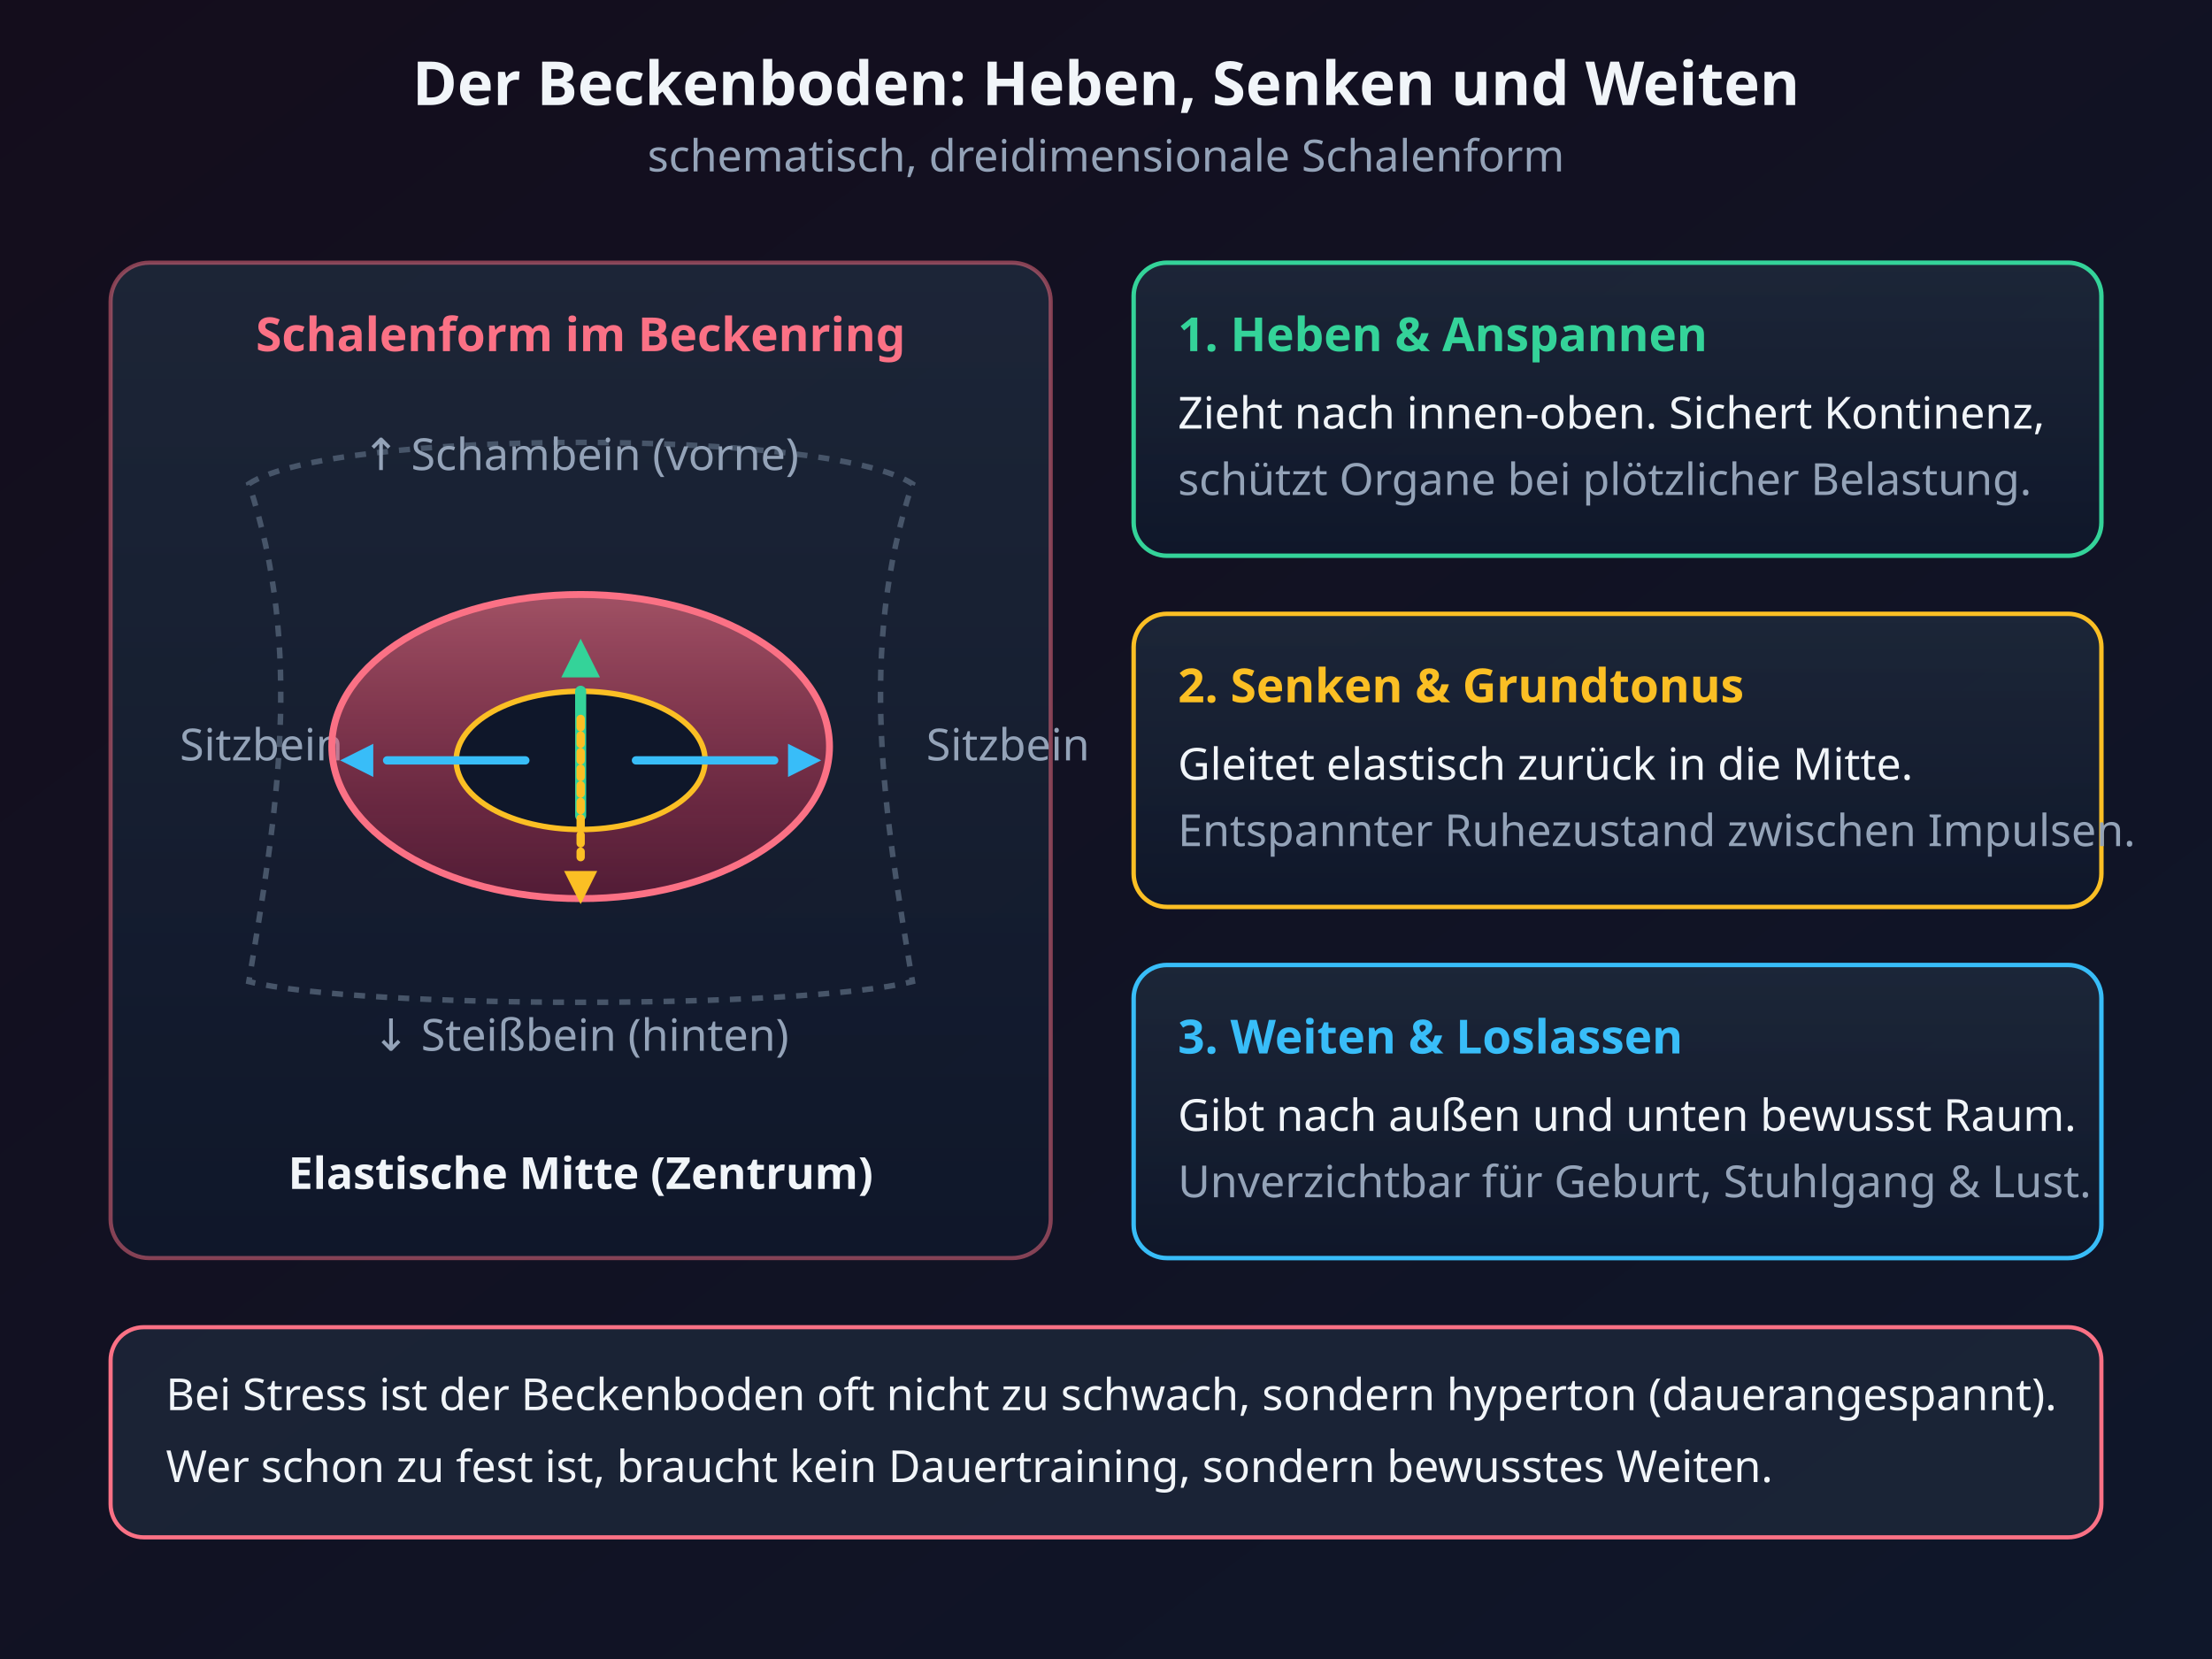
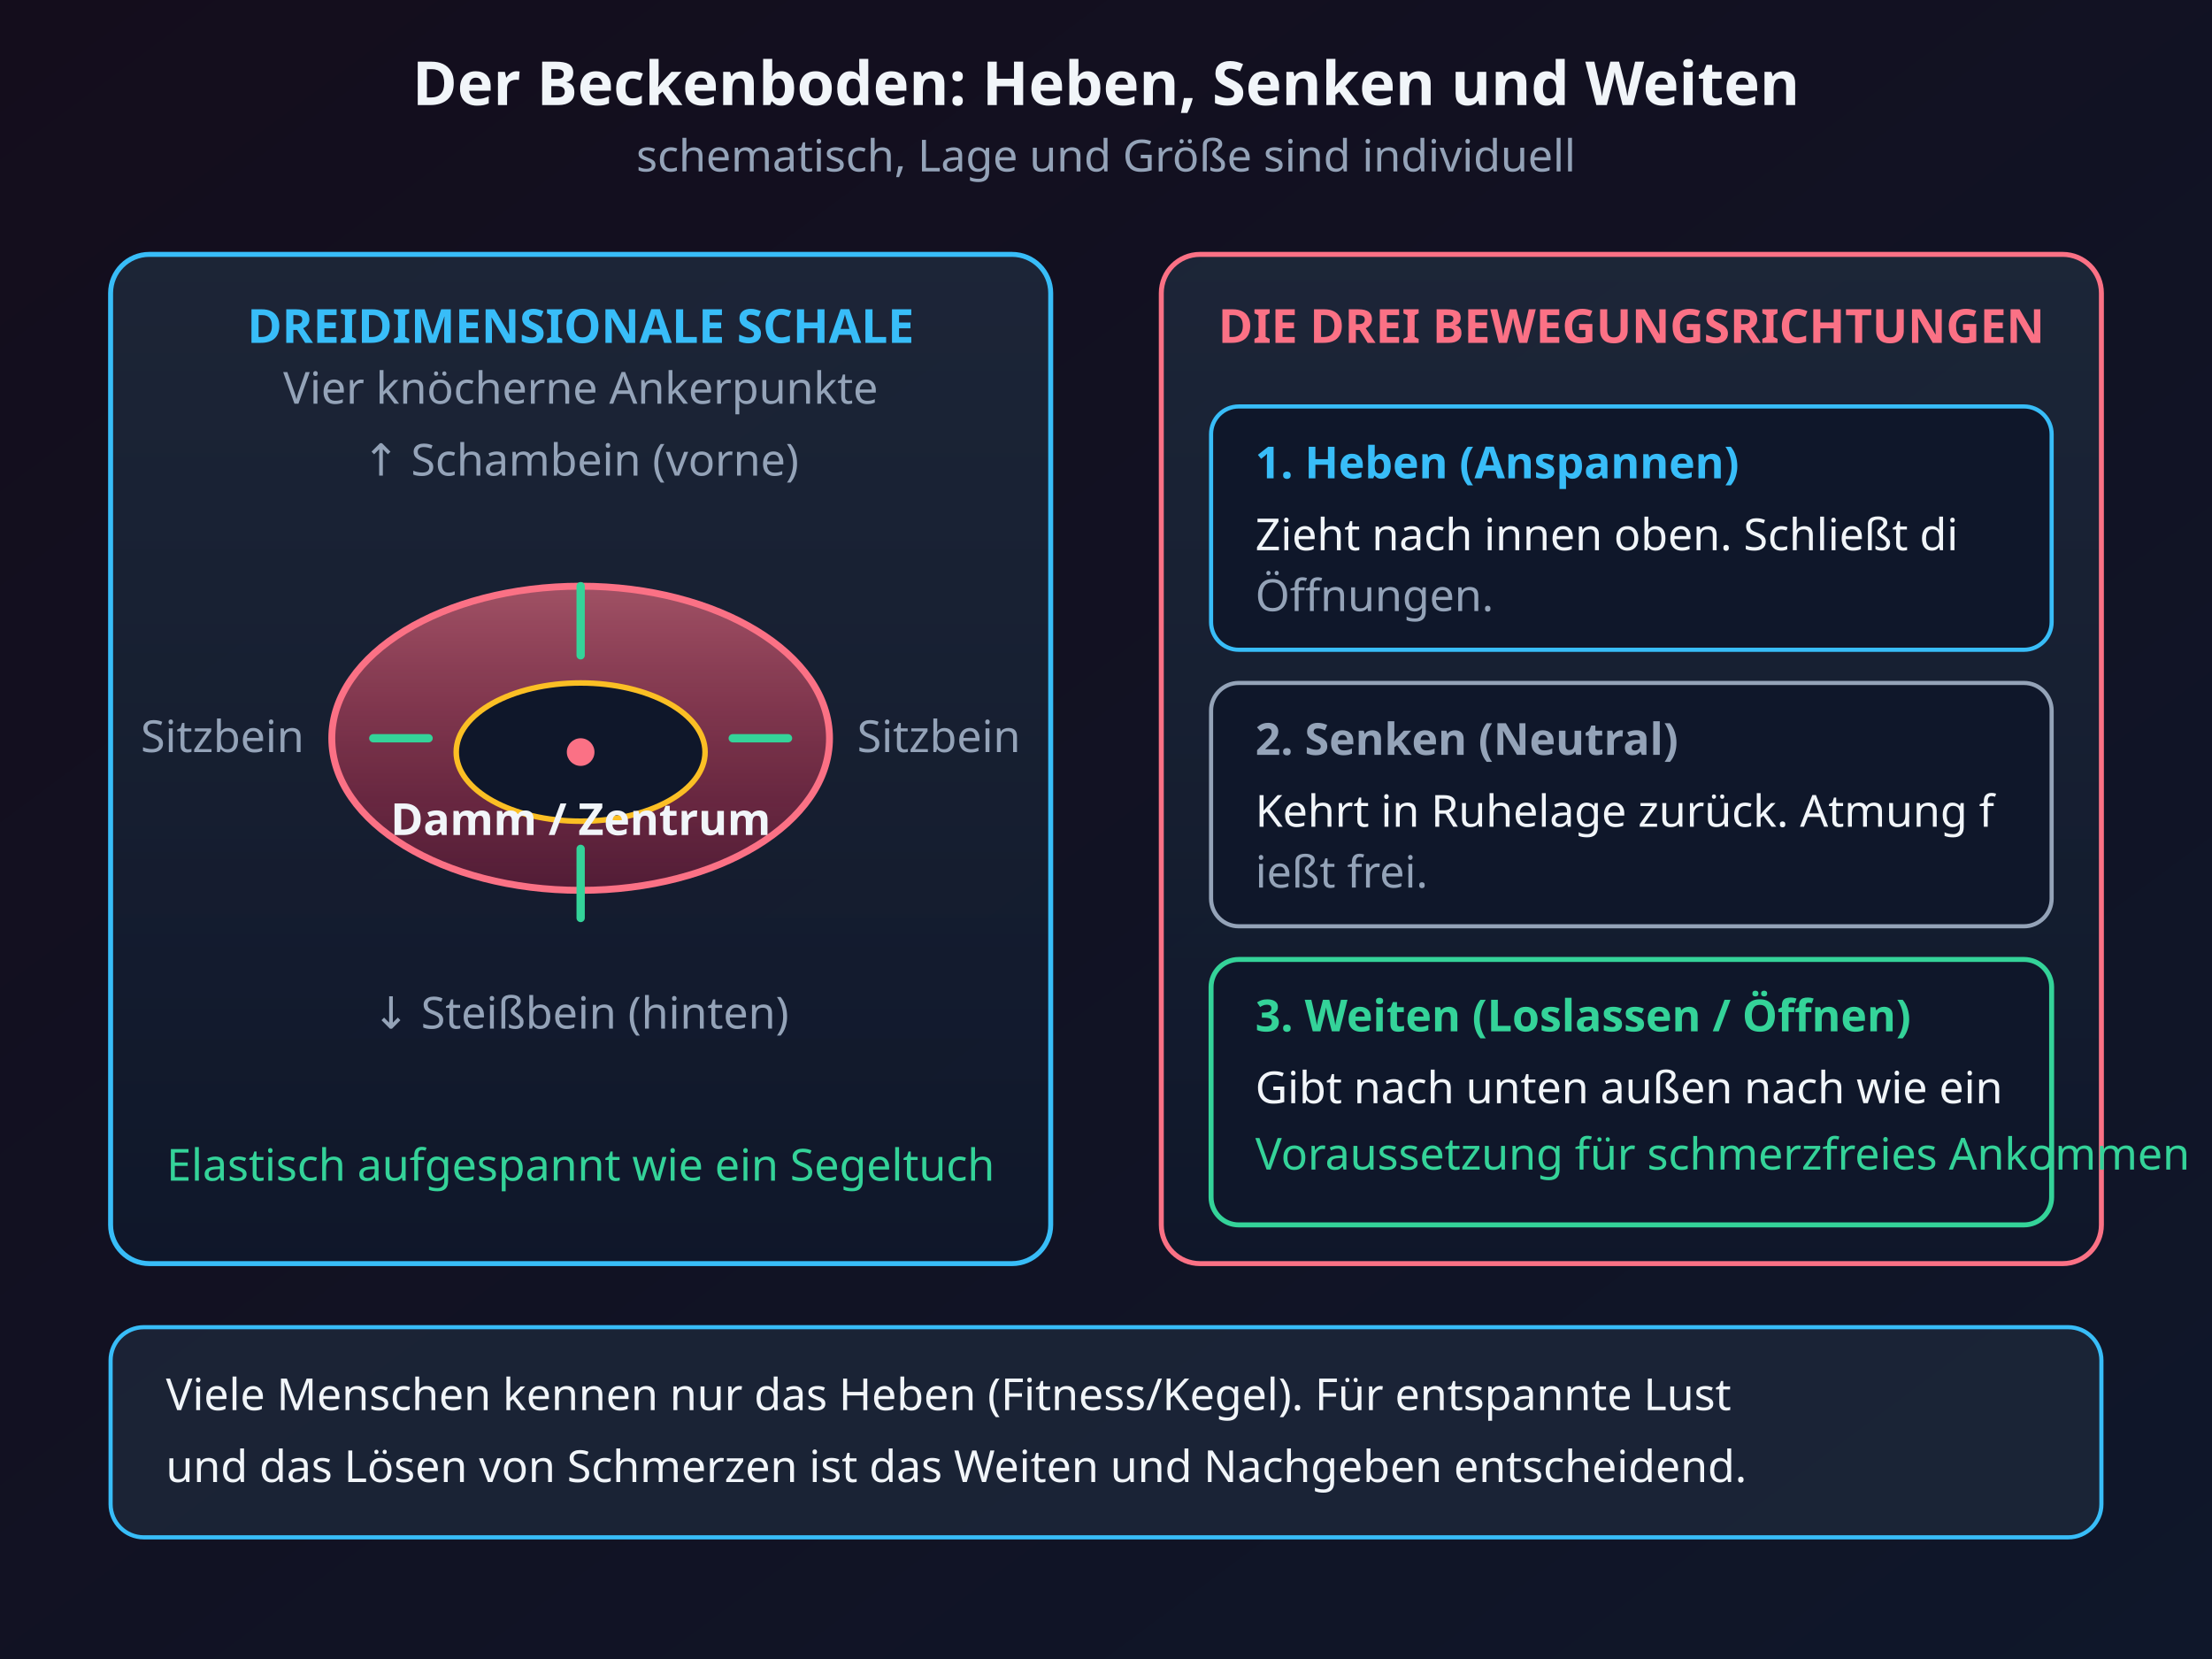
<svg xmlns="http://www.w3.org/2000/svg" viewBox="0 0 800 600" width="800" height="600">
  <defs>
    <linearGradient id="bg" x1="0" y1="0" x2="1" y2="1">
      <stop offset="0%" stop-color="#140D1C" />
      <stop offset="100%" stop-color="#0F172A" />
    </linearGradient>
    <linearGradient id="card" x1="0" y1="0" x2="0" y2="1">
      <stop offset="0%" stop-color="#1E293B" stop-opacity="0.85" />
      <stop offset="100%" stop-color="#0F172A" stop-opacity="0.95" />
    </linearGradient>
    <linearGradient id="bowlGrad" x1="0" y1="0" x2="0" y2="1">
      <stop offset="0%" stop-color="#FB7185" stop-opacity="0.6" />
      <stop offset="100%" stop-color="#E11D48" stop-opacity="0.3" />
    </linearGradient>
  </defs>
  <rect width="800" height="600" fill="url(#bg)" />
  <text x="400" y="38" text-anchor="middle" font-family="sans-serif" font-size="22" font-weight="700" fill="#F1F5F9">Der Beckenboden: Heben, Senken und Weiten</text>
-   <text x="400" y="62" text-anchor="middle" font-family="sans-serif" font-size="16" fill="#94A3B8">schematisch, dreidimensionale Schalenform</text>
-   <g transform="translate(40, 95)">
-     <rect width="340" height="360" rx="14" fill="url(#card)" stroke="#FB7185" stroke-width="1.5" stroke-opacity="0.5" />
-     <text x="170" y="32" text-anchor="middle" font-family="sans-serif" font-size="17" font-weight="700" fill="#FB7185">Schalenform im Beckenring</text>
-     <path d="M50 80 C80 60 260 60 290 80 C270 140 280 200 290 260 C250 270 90 270 50 260 C60 200 70 140 50 80 Z" fill="none" stroke="#475569" stroke-width="2" stroke-dasharray="4 4" />
-     <text x="170" y="75" text-anchor="middle" font-family="sans-serif" font-size="16" fill="#94A3B8">↑ Schambein (vorne)</text>
-     <text x="170" y="285" text-anchor="middle" font-family="sans-serif" font-size="16" fill="#94A3B8">↓ Steißbein (hinten)</text>
-     <text x="25" y="180" font-family="sans-serif" font-size="16" fill="#94A3B8">Sitzbein</text>
-     <text x="295" y="180" font-family="sans-serif" font-size="16" fill="#94A3B8">Sitzbein</text>
+   <text x="400" y="62" text-anchor="middle" font-family="sans-serif" font-size="16" fill="#94A3B8">schematisch, Lage und Größe sind individuell</text>
+   <g transform="translate(40, 92)">
+     <rect width="340" height="365" rx="14" fill="url(#card)" stroke="#38BDF8" stroke-width="1.8" />
+     <text x="170" y="32" text-anchor="middle" font-family="sans-serif" font-size="17" font-weight="700" fill="#38BDF8">DREIDIMENSIONALE SCHALE</text>
+     <text x="170" y="54" text-anchor="middle" font-family="sans-serif" font-size="16" fill="#94A3B8">Vier knöcherne Ankerpunkte</text>
+     <text x="170" y="80" text-anchor="middle" font-family="sans-serif" font-size="16" fill="#94A3B8">↑ Schambein (vorne)</text>
+     <text x="170" y="280" text-anchor="middle" font-family="sans-serif" font-size="16" fill="#94A3B8">↓ Steißbein (hinten)</text>
+     <text x="70" y="180" text-anchor="end" font-family="sans-serif" font-size="16" fill="#94A3B8">Sitzbein</text>
+     <text x="270" y="180" text-anchor="start" font-family="sans-serif" font-size="16" fill="#94A3B8">Sitzbein</text>
    <ellipse cx="170" cy="175" rx="90" ry="55" fill="url(#bowlGrad)" stroke="#FB7185" stroke-width="2.5" />
    <ellipse cx="170" cy="180" rx="45" ry="25" fill="#0F172A" stroke="#FBBF24" stroke-width="2" />
-     <path d="M170 200 L170 155" stroke="#34D399" stroke-width="4" stroke-linecap="round" />
-     <polygon points="0,-7 14,0 0,7" fill="#34D399" transform="translate(170 150) rotate(-90)" />
-     <path d="M150 180 L100 180" stroke="#38BDF8" stroke-width="3" stroke-linecap="round" />
-     <polygon points="0,-6 12,0 0,6" fill="#38BDF8" transform="translate(95 180) rotate(180)" />
-     <path d="M190 180 L240 180" stroke="#38BDF8" stroke-width="3" stroke-linecap="round" />
-     <polygon points="0,-6 12,0 0,6" fill="#38BDF8" transform="translate(245 180) rotate(0)" />
-     <path d="M170 165 L170 215" stroke="#FBBF24" stroke-width="3" stroke-linecap="round" stroke-dasharray="3 3" />
-     <polygon points="0,-6 12,0 0,6" fill="#FBBF24" transform="translate(170 220) rotate(90)" />
-     <text x="170" y="335" text-anchor="middle" font-family="sans-serif" font-size="16" font-weight="700" fill="#F1F5F9">Elastische Mitte (Zentrum)</text>
+     <circle cx="170" cy="180" r="5" fill="#FB7185" />
+     <text x="170" y="210" text-anchor="middle" font-family="sans-serif" font-size="16" font-weight="700" fill="#F1F5F9">Damm / Zentrum</text>
+     <path d="M170 145 L170 120" stroke="#34D399" stroke-width="3" stroke-linecap="round" />
+     <path d="M170 215 L170 240" stroke="#34D399" stroke-width="3" stroke-linecap="round" />
+     <path d="M115 175 L95 175" stroke="#34D399" stroke-width="3" stroke-linecap="round" />
+     <path d="M225 175 L245 175" stroke="#34D399" stroke-width="3" stroke-linecap="round" />
+     <text x="170" y="335" text-anchor="middle" font-family="sans-serif" font-size="16" fill="#34D399">Elastisch aufgespannt wie ein Segeltuch</text>
  </g>
-   <g transform="translate(410, 95)">
-     <rect width="350" height="106" rx="12" fill="url(#card)" stroke="#34D399" stroke-width="1.6" />
-     <text x="16" y="32" font-family="sans-serif" font-size="17" font-weight="700" fill="#34D399">1. Heben &amp; Anspannen</text>
-     <text x="16" y="60" font-family="sans-serif" font-size="16" fill="#F1F5F9">Zieht nach innen-oben. Sichert Kontinenz,</text>
-     <text x="16" y="84" font-family="sans-serif" font-size="16" fill="#94A3B8">schützt Organe bei plötzlicher Belastung.</text>
+   <g transform="translate(420, 92)">
+     <rect width="340" height="365" rx="14" fill="url(#card)" stroke="#FB7185" stroke-width="1.8" />
+     <text x="170" y="32" text-anchor="middle" font-family="sans-serif" font-size="17" font-weight="700" fill="#FB7185">DIE DREI BEWEGUNGSRICHTUNGEN</text>
+     <g transform="translate(18, 55)">
+       <rect width="304" height="88" rx="10" fill="#0F172A" stroke="#38BDF8" stroke-width="1.5" />
+       <text x="16" y="26" font-family="sans-serif" font-size="16" font-weight="700" fill="#38BDF8">1. Heben (Anspannen)</text>
+       <text x="16" y="52" font-family="sans-serif" font-size="16" fill="#F1F5F9">Zieht nach innen oben. Schließt di</text>
+       <text x="16" y="74" font-family="sans-serif" font-size="16" fill="#94A3B8"> Öffnungen.</text>
+     </g>
+     <g transform="translate(18, 155)">
+       <rect width="304" height="88" rx="10" fill="#0F172A" stroke="#94A3B8" stroke-width="1.5" />
+       <text x="16" y="26" font-family="sans-serif" font-size="16" font-weight="700" fill="#94A3B8">2. Senken (Neutral)</text>
+       <text x="16" y="52" font-family="sans-serif" font-size="16" fill="#F1F5F9">Kehrt in Ruhelage zurück. Atmung f</text>
+       <text x="16" y="74" font-family="sans-serif" font-size="16" fill="#94A3B8">ießt frei.</text>
+     </g>
+     <g transform="translate(18, 255)">
+       <rect width="304" height="96" rx="10" fill="#0F172A" stroke="#34D399" stroke-width="1.8" />
+       <text x="16" y="26" font-family="sans-serif" font-size="16" font-weight="700" fill="#34D399">3. Weiten (Loslassen / Öffnen)</text>
+       <text x="16" y="52" font-family="sans-serif" font-size="16" fill="#F1F5F9">Gibt nach unten außen nach wie ein</text>
+       <text x="16" y="76" font-family="sans-serif" font-size="16" fill="#34D399">Voraussetzung für schmerzfreies Ankommen</text>
+     </g>
  </g>
-   <g transform="translate(410, 222)">
-     <rect width="350" height="106" rx="12" fill="url(#card)" stroke="#FBBF24" stroke-width="1.6" />
-     <text x="16" y="32" font-family="sans-serif" font-size="17" font-weight="700" fill="#FBBF24">2. Senken &amp; Grundtonus</text>
-     <text x="16" y="60" font-family="sans-serif" font-size="16" fill="#F1F5F9">Gleitet elastisch zurück in die Mitte.</text>
-     <text x="16" y="84" font-family="sans-serif" font-size="16" fill="#94A3B8">Entspannter Ruhezustand zwischen Impulsen.</text>
-   </g>
-   <g transform="translate(410, 349)">
-     <rect width="350" height="106" rx="12" fill="url(#card)" stroke="#38BDF8" stroke-width="1.6" />
-     <text x="16" y="32" font-family="sans-serif" font-size="17" font-weight="700" fill="#38BDF8">3. Weiten &amp; Loslassen</text>
-     <text x="16" y="60" font-family="sans-serif" font-size="16" fill="#F1F5F9">Gibt nach außen und unten bewusst Raum.</text>
-     <text x="16" y="84" font-family="sans-serif" font-size="16" fill="#94A3B8">Unverzichtbar für Geburt, Stuhlgang &amp; Lust.</text>
-   </g>
-   <rect x="40" y="480" width="720" height="76" rx="12" fill="#1E293B" fill-opacity="0.75" stroke="#FB7185" stroke-width="1.5" />
-   <text x="60" y="510" font-family="sans-serif" font-size="16" fill="#F1F5F9">Bei Stress ist der Beckenboden oft nicht zu schwach, sondern hyperton (dauerangespannt).</text>
-   <text x="60" y="536" font-family="sans-serif" font-size="16" fill="#F1F5F9">Wer schon zu fest ist, braucht kein Dauertraining, sondern bewusstes Weiten.</text>
+   <rect x="40" y="480" width="720" height="76" rx="12" fill="#1E293B" fill-opacity="0.75" stroke="#38BDF8" stroke-width="1.5" />
+   <text x="60" y="510" font-family="sans-serif" font-size="16" fill="#F1F5F9">Viele Menschen kennen nur das Heben (Fitness/Kegel). Für entspannte Lust</text>
+   <text x="60" y="536" font-family="sans-serif" font-size="16" fill="#F1F5F9">und das Lösen von Schmerzen ist das Weiten und Nachgeben entscheidend.</text>
</svg>
